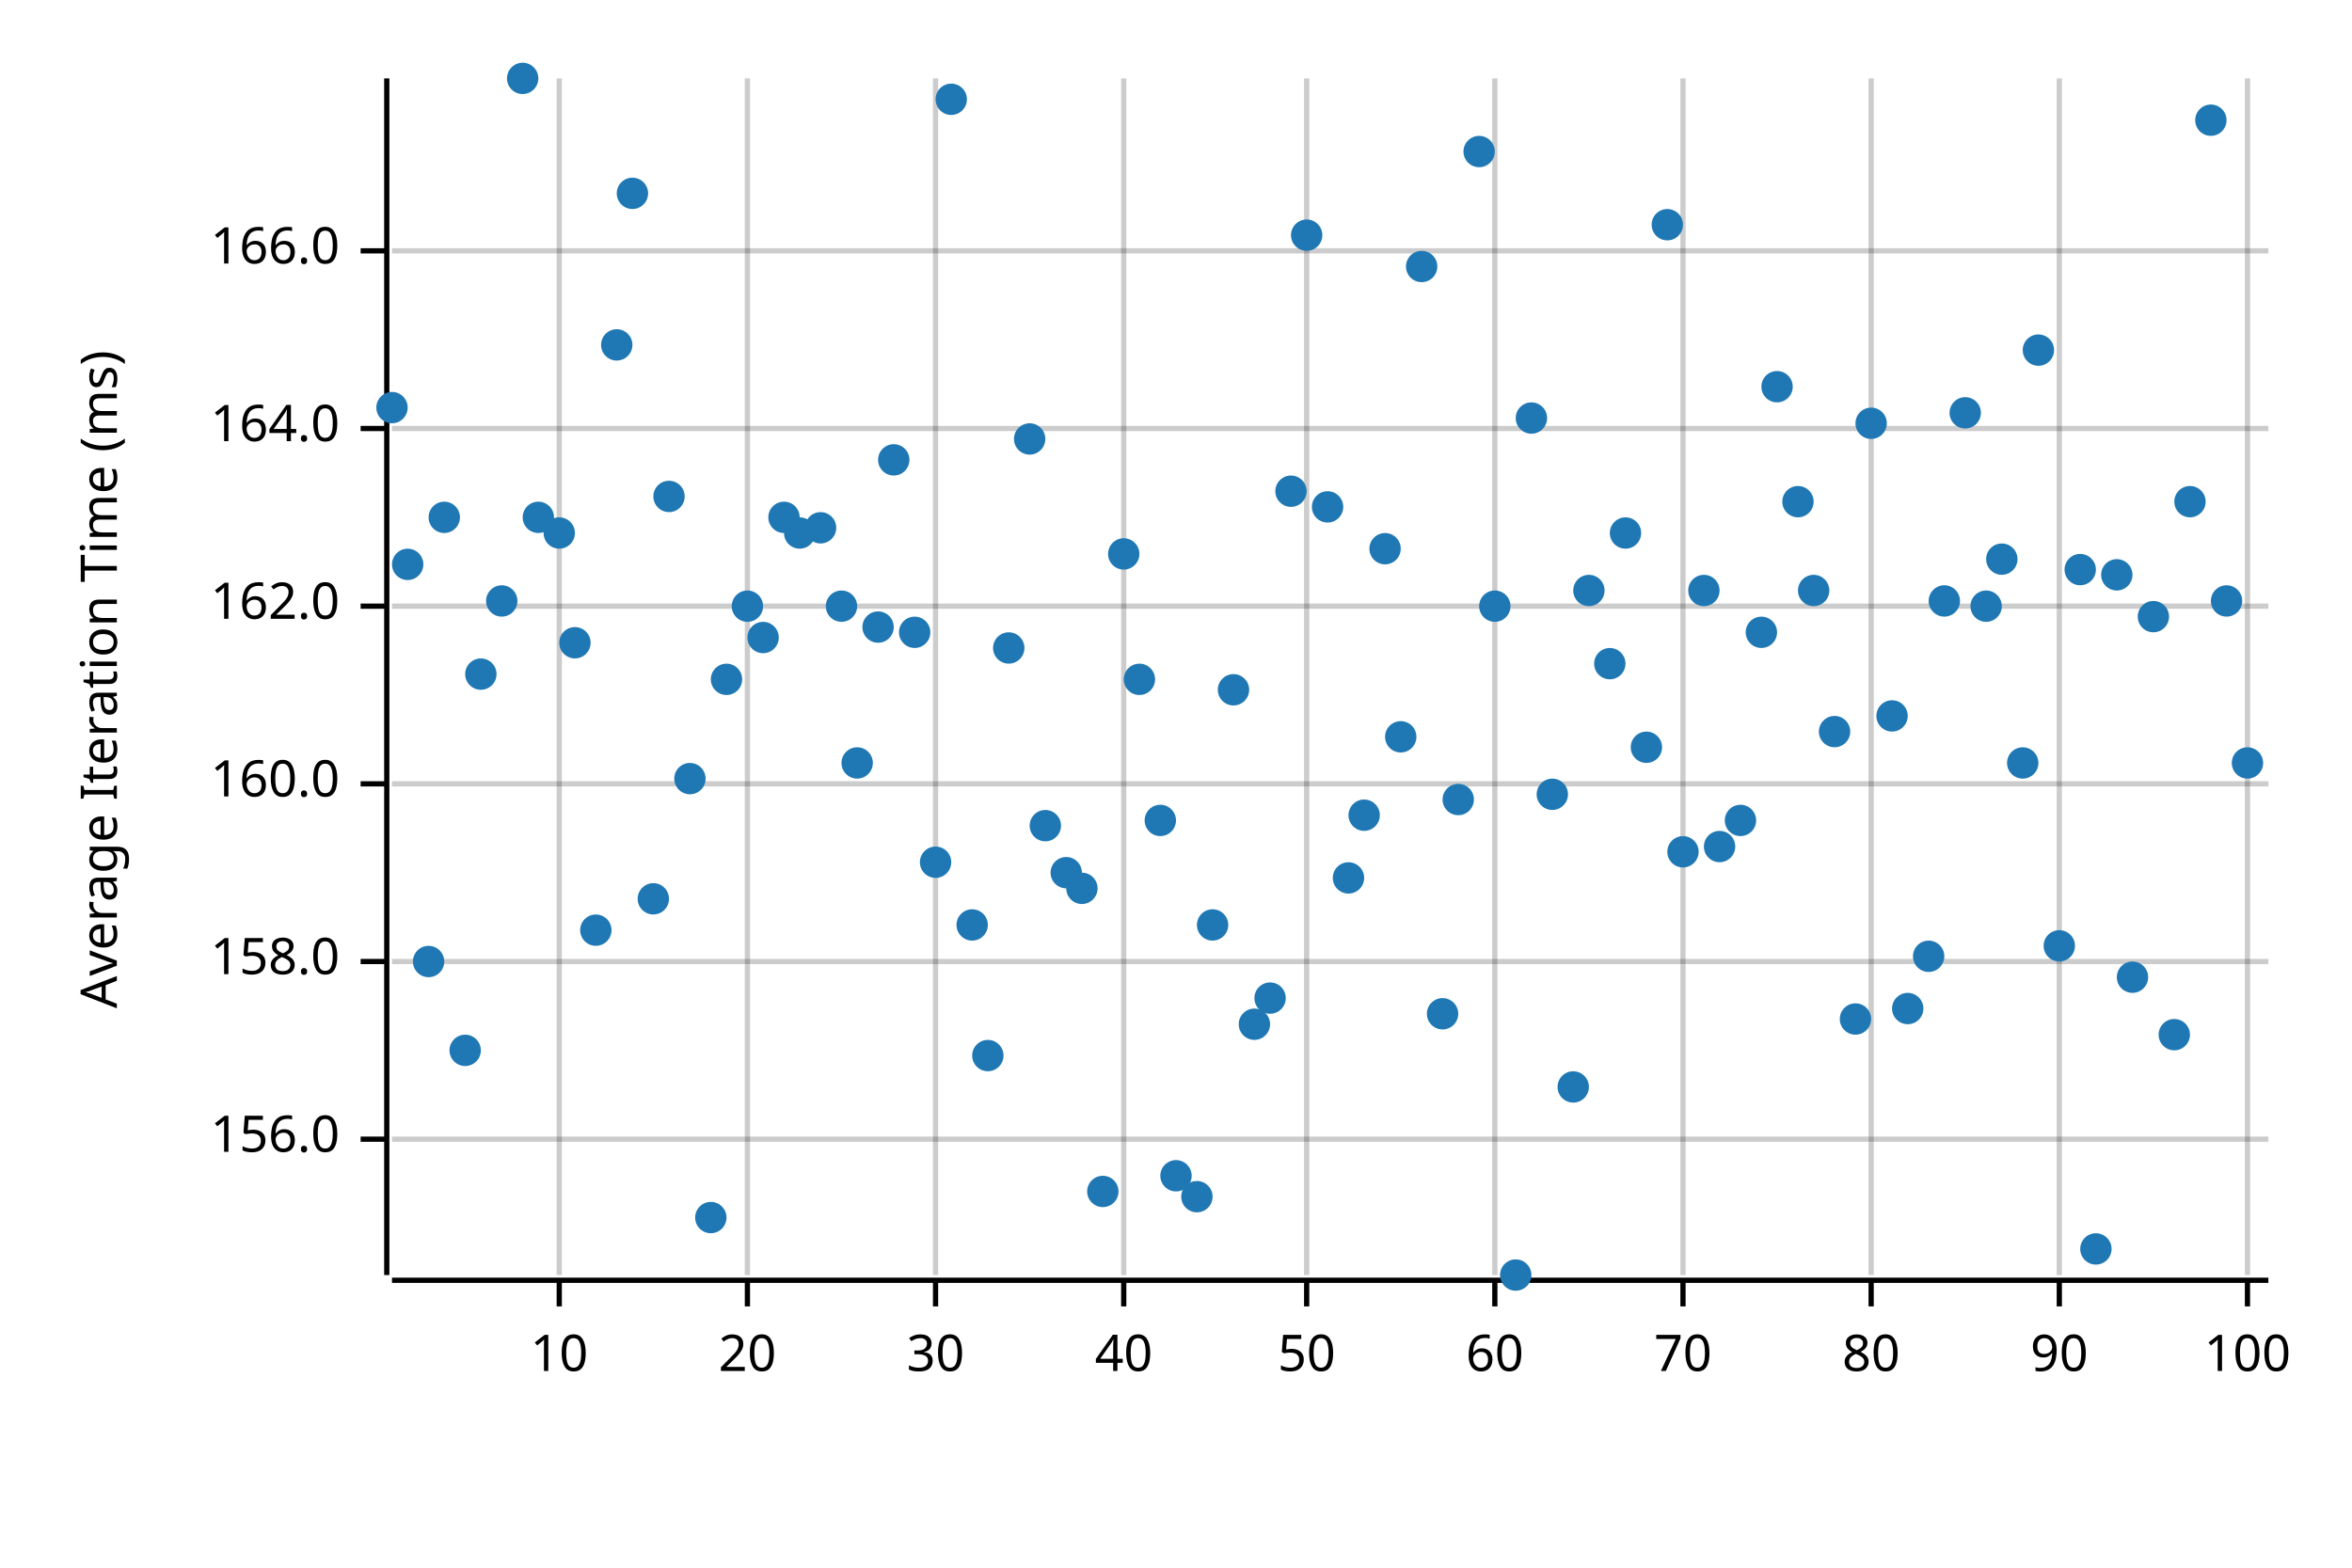
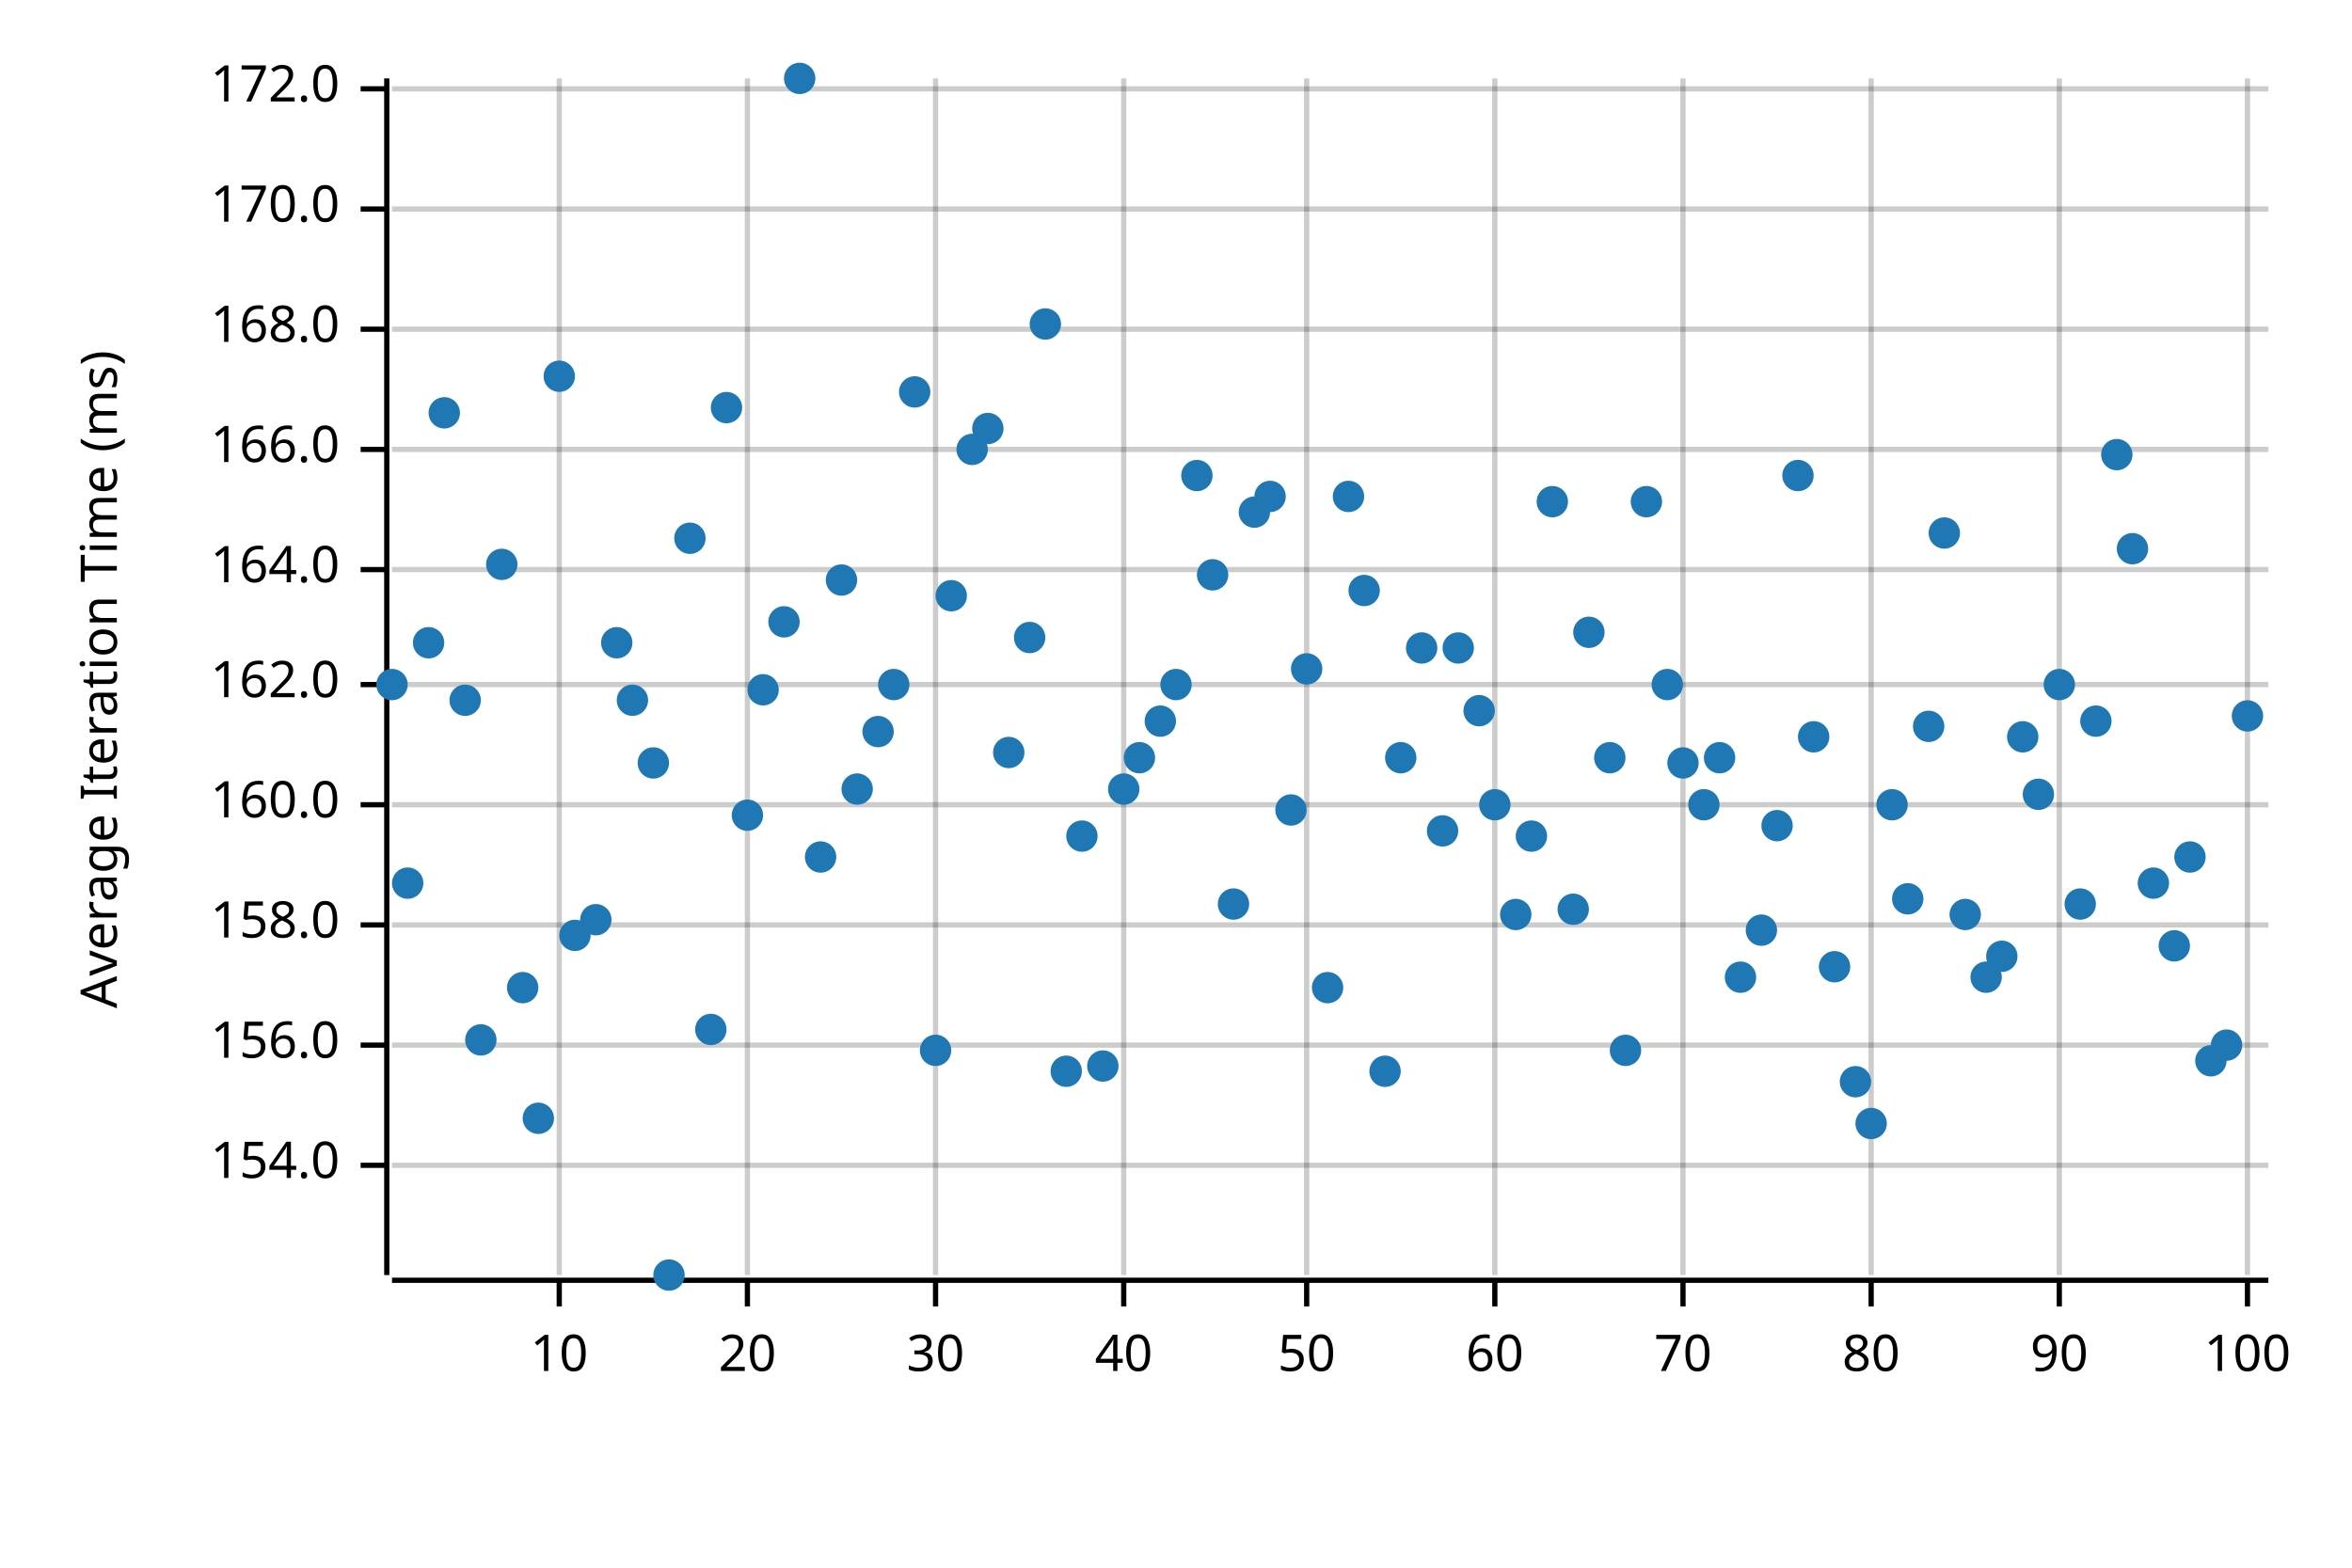
<svg xmlns="http://www.w3.org/2000/svg" width="450" height="300" viewBox="0 0 450 300">
  <text x="15" y="130" dy="0.76em" text-anchor="middle" font-family="sans-serif" font-size="9.677" opacity="1" fill="#000000" transform="rotate(270, 15, 130)">
Average Iteration Time (ms)
</text>
  <line opacity="0.2" stroke="#000000" stroke-width="1" x1="107" y1="244" x2="107" y2="15" />
  <line opacity="0.2" stroke="#000000" stroke-width="1" x1="143" y1="244" x2="143" y2="15" />
  <line opacity="0.2" stroke="#000000" stroke-width="1" x1="179" y1="244" x2="179" y2="15" />
  <line opacity="0.2" stroke="#000000" stroke-width="1" x1="215" y1="244" x2="215" y2="15" />
  <line opacity="0.2" stroke="#000000" stroke-width="1" x1="250" y1="244" x2="250" y2="15" />
  <line opacity="0.2" stroke="#000000" stroke-width="1" x1="286" y1="244" x2="286" y2="15" />
  <line opacity="0.2" stroke="#000000" stroke-width="1" x1="322" y1="244" x2="322" y2="15" />
  <line opacity="0.2" stroke="#000000" stroke-width="1" x1="358" y1="244" x2="358" y2="15" />
  <line opacity="0.2" stroke="#000000" stroke-width="1" x1="394" y1="244" x2="394" y2="15" />
  <line opacity="0.2" stroke="#000000" stroke-width="1" x1="430" y1="244" x2="430" y2="15" />
-   <line opacity="0.2" stroke="#000000" stroke-width="1" x1="75" y1="218" x2="434" y2="218" />
-   <line opacity="0.2" stroke="#000000" stroke-width="1" x1="75" y1="184" x2="434" y2="184" />
-   <line opacity="0.2" stroke="#000000" stroke-width="1" x1="75" y1="150" x2="434" y2="150" />
-   <line opacity="0.2" stroke="#000000" stroke-width="1" x1="75" y1="116" x2="434" y2="116" />
-   <line opacity="0.2" stroke="#000000" stroke-width="1" x1="75" y1="82" x2="434" y2="82" />
-   <line opacity="0.2" stroke="#000000" stroke-width="1" x1="75" y1="48" x2="434" y2="48" />
+   <line opacity="0.2" stroke="#000000" stroke-width="1" x1="75" y1="223" x2="434" y2="223" />
+   <line opacity="0.2" stroke="#000000" stroke-width="1" x1="75" y1="200" x2="434" y2="200" />
+   <line opacity="0.2" stroke="#000000" stroke-width="1" x1="75" y1="177" x2="434" y2="177" />
+   <line opacity="0.2" stroke="#000000" stroke-width="1" x1="75" y1="154" x2="434" y2="154" />
+   <line opacity="0.2" stroke="#000000" stroke-width="1" x1="75" y1="131" x2="434" y2="131" />
+   <line opacity="0.2" stroke="#000000" stroke-width="1" x1="75" y1="109" x2="434" y2="109" />
+   <line opacity="0.2" stroke="#000000" stroke-width="1" x1="75" y1="86" x2="434" y2="86" />
+   <line opacity="0.2" stroke="#000000" stroke-width="1" x1="75" y1="63" x2="434" y2="63" />
+   <line opacity="0.2" stroke="#000000" stroke-width="1" x1="75" y1="40" x2="434" y2="40" />
+   <line opacity="0.2" stroke="#000000" stroke-width="1" x1="75" y1="17" x2="434" y2="17" />
  <polyline fill="none" opacity="1" stroke="#000000" stroke-width="1" points="74,15 74,244 " />
-   <text x="65" y="218" dy="0.5ex" text-anchor="end" font-family="sans-serif" font-size="9.677" opacity="1" fill="#000000">
+   <text x="65" y="223" dy="0.5ex" text-anchor="end" font-family="sans-serif" font-size="9.677" opacity="1" fill="#000000">
+ 154.0
+ </text>
+   <polyline fill="none" opacity="1" stroke="#000000" stroke-width="1" points="69,223 74,223 " />
+   <text x="65" y="200" dy="0.5ex" text-anchor="end" font-family="sans-serif" font-size="9.677" opacity="1" fill="#000000">
156.0
</text>
-   <polyline fill="none" opacity="1" stroke="#000000" stroke-width="1" points="69,218 74,218 " />
-   <text x="65" y="184" dy="0.5ex" text-anchor="end" font-family="sans-serif" font-size="9.677" opacity="1" fill="#000000">
+   <polyline fill="none" opacity="1" stroke="#000000" stroke-width="1" points="69,200 74,200 " />
+   <text x="65" y="177" dy="0.5ex" text-anchor="end" font-family="sans-serif" font-size="9.677" opacity="1" fill="#000000">
158.0
</text>
-   <polyline fill="none" opacity="1" stroke="#000000" stroke-width="1" points="69,184 74,184 " />
-   <text x="65" y="150" dy="0.5ex" text-anchor="end" font-family="sans-serif" font-size="9.677" opacity="1" fill="#000000">
+   <polyline fill="none" opacity="1" stroke="#000000" stroke-width="1" points="69,177 74,177 " />
+   <text x="65" y="154" dy="0.5ex" text-anchor="end" font-family="sans-serif" font-size="9.677" opacity="1" fill="#000000">
160.0
</text>
-   <polyline fill="none" opacity="1" stroke="#000000" stroke-width="1" points="69,150 74,150 " />
-   <text x="65" y="116" dy="0.5ex" text-anchor="end" font-family="sans-serif" font-size="9.677" opacity="1" fill="#000000">
+   <polyline fill="none" opacity="1" stroke="#000000" stroke-width="1" points="69,154 74,154 " />
+   <text x="65" y="131" dy="0.5ex" text-anchor="end" font-family="sans-serif" font-size="9.677" opacity="1" fill="#000000">
162.0
</text>
-   <polyline fill="none" opacity="1" stroke="#000000" stroke-width="1" points="69,116 74,116 " />
-   <text x="65" y="82" dy="0.5ex" text-anchor="end" font-family="sans-serif" font-size="9.677" opacity="1" fill="#000000">
+   <polyline fill="none" opacity="1" stroke="#000000" stroke-width="1" points="69,131 74,131 " />
+   <text x="65" y="109" dy="0.5ex" text-anchor="end" font-family="sans-serif" font-size="9.677" opacity="1" fill="#000000">
164.0
</text>
-   <polyline fill="none" opacity="1" stroke="#000000" stroke-width="1" points="69,82 74,82 " />
-   <text x="65" y="48" dy="0.5ex" text-anchor="end" font-family="sans-serif" font-size="9.677" opacity="1" fill="#000000">
+   <polyline fill="none" opacity="1" stroke="#000000" stroke-width="1" points="69,109 74,109 " />
+   <text x="65" y="86" dy="0.5ex" text-anchor="end" font-family="sans-serif" font-size="9.677" opacity="1" fill="#000000">
166.0
</text>
-   <polyline fill="none" opacity="1" stroke="#000000" stroke-width="1" points="69,48 74,48 " />
+   <polyline fill="none" opacity="1" stroke="#000000" stroke-width="1" points="69,86 74,86 " />
+   <text x="65" y="63" dy="0.5ex" text-anchor="end" font-family="sans-serif" font-size="9.677" opacity="1" fill="#000000">
+ 168.0
+ </text>
+   <polyline fill="none" opacity="1" stroke="#000000" stroke-width="1" points="69,63 74,63 " />
+   <text x="65" y="40" dy="0.5ex" text-anchor="end" font-family="sans-serif" font-size="9.677" opacity="1" fill="#000000">
+ 170.0
+ </text>
+   <polyline fill="none" opacity="1" stroke="#000000" stroke-width="1" points="69,40 74,40 " />
+   <text x="65" y="17" dy="0.5ex" text-anchor="end" font-family="sans-serif" font-size="9.677" opacity="1" fill="#000000">
+ 172.0
+ </text>
+   <polyline fill="none" opacity="1" stroke="#000000" stroke-width="1" points="69,17 74,17 " />
  <polyline fill="none" opacity="1" stroke="#000000" stroke-width="1" points="75,245 434,245 " />
  <text x="107" y="255" dy="0.76em" text-anchor="middle" font-family="sans-serif" font-size="9.677" opacity="1" fill="#000000">
10
</text>
  <polyline fill="none" opacity="1" stroke="#000000" stroke-width="1" points="107,245 107,250 " />
  <text x="143" y="255" dy="0.76em" text-anchor="middle" font-family="sans-serif" font-size="9.677" opacity="1" fill="#000000">
20
</text>
  <polyline fill="none" opacity="1" stroke="#000000" stroke-width="1" points="143,245 143,250 " />
  <text x="179" y="255" dy="0.76em" text-anchor="middle" font-family="sans-serif" font-size="9.677" opacity="1" fill="#000000">
30
</text>
  <polyline fill="none" opacity="1" stroke="#000000" stroke-width="1" points="179,245 179,250 " />
  <text x="215" y="255" dy="0.76em" text-anchor="middle" font-family="sans-serif" font-size="9.677" opacity="1" fill="#000000">
40
</text>
  <polyline fill="none" opacity="1" stroke="#000000" stroke-width="1" points="215,245 215,250 " />
  <text x="250" y="255" dy="0.76em" text-anchor="middle" font-family="sans-serif" font-size="9.677" opacity="1" fill="#000000">
50
</text>
  <polyline fill="none" opacity="1" stroke="#000000" stroke-width="1" points="250,245 250,250 " />
  <text x="286" y="255" dy="0.76em" text-anchor="middle" font-family="sans-serif" font-size="9.677" opacity="1" fill="#000000">
60
</text>
  <polyline fill="none" opacity="1" stroke="#000000" stroke-width="1" points="286,245 286,250 " />
  <text x="322" y="255" dy="0.76em" text-anchor="middle" font-family="sans-serif" font-size="9.677" opacity="1" fill="#000000">
70
</text>
  <polyline fill="none" opacity="1" stroke="#000000" stroke-width="1" points="322,245 322,250 " />
  <text x="358" y="255" dy="0.76em" text-anchor="middle" font-family="sans-serif" font-size="9.677" opacity="1" fill="#000000">
80
</text>
  <polyline fill="none" opacity="1" stroke="#000000" stroke-width="1" points="358,245 358,250 " />
  <text x="394" y="255" dy="0.76em" text-anchor="middle" font-family="sans-serif" font-size="9.677" opacity="1" fill="#000000">
90
</text>
  <polyline fill="none" opacity="1" stroke="#000000" stroke-width="1" points="394,245 394,250 " />
  <text x="430" y="255" dy="0.76em" text-anchor="middle" font-family="sans-serif" font-size="9.677" opacity="1" fill="#000000">
100
</text>
  <polyline fill="none" opacity="1" stroke="#000000" stroke-width="1" points="430,245 430,250 " />
-   <circle cx="75" cy="78" r="3" opacity="1" fill="#1F78B4" stroke="none" stroke-width="1" />
-   <circle cx="78" cy="108" r="3" opacity="1" fill="#1F78B4" stroke="none" stroke-width="1" />
-   <circle cx="82" cy="184" r="3" opacity="1" fill="#1F78B4" stroke="none" stroke-width="1" />
-   <circle cx="85" cy="99" r="3" opacity="1" fill="#1F78B4" stroke="none" stroke-width="1" />
-   <circle cx="89" cy="201" r="3" opacity="1" fill="#1F78B4" stroke="none" stroke-width="1" />
-   <circle cx="92" cy="129" r="3" opacity="1" fill="#1F78B4" stroke="none" stroke-width="1" />
-   <circle cx="96" cy="115" r="3" opacity="1" fill="#1F78B4" stroke="none" stroke-width="1" />
-   <circle cx="100" cy="15" r="3" opacity="1" fill="#1F78B4" stroke="none" stroke-width="1" />
-   <circle cx="103" cy="99" r="3" opacity="1" fill="#1F78B4" stroke="none" stroke-width="1" />
-   <circle cx="107" cy="102" r="3" opacity="1" fill="#1F78B4" stroke="none" stroke-width="1" />
-   <circle cx="110" cy="123" r="3" opacity="1" fill="#1F78B4" stroke="none" stroke-width="1" />
-   <circle cx="114" cy="178" r="3" opacity="1" fill="#1F78B4" stroke="none" stroke-width="1" />
-   <circle cx="118" cy="66" r="3" opacity="1" fill="#1F78B4" stroke="none" stroke-width="1" />
-   <circle cx="121" cy="37" r="3" opacity="1" fill="#1F78B4" stroke="none" stroke-width="1" />
-   <circle cx="125" cy="172" r="3" opacity="1" fill="#1F78B4" stroke="none" stroke-width="1" />
-   <circle cx="128" cy="95" r="3" opacity="1" fill="#1F78B4" stroke="none" stroke-width="1" />
-   <circle cx="132" cy="149" r="3" opacity="1" fill="#1F78B4" stroke="none" stroke-width="1" />
-   <circle cx="136" cy="233" r="3" opacity="1" fill="#1F78B4" stroke="none" stroke-width="1" />
-   <circle cx="139" cy="130" r="3" opacity="1" fill="#1F78B4" stroke="none" stroke-width="1" />
-   <circle cx="143" cy="116" r="3" opacity="1" fill="#1F78B4" stroke="none" stroke-width="1" />
-   <circle cx="146" cy="122" r="3" opacity="1" fill="#1F78B4" stroke="none" stroke-width="1" />
-   <circle cx="150" cy="99" r="3" opacity="1" fill="#1F78B4" stroke="none" stroke-width="1" />
-   <circle cx="153" cy="102" r="3" opacity="1" fill="#1F78B4" stroke="none" stroke-width="1" />
-   <circle cx="157" cy="101" r="3" opacity="1" fill="#1F78B4" stroke="none" stroke-width="1" />
-   <circle cx="161" cy="116" r="3" opacity="1" fill="#1F78B4" stroke="none" stroke-width="1" />
-   <circle cx="164" cy="146" r="3" opacity="1" fill="#1F78B4" stroke="none" stroke-width="1" />
-   <circle cx="168" cy="120" r="3" opacity="1" fill="#1F78B4" stroke="none" stroke-width="1" />
-   <circle cx="171" cy="88" r="3" opacity="1" fill="#1F78B4" stroke="none" stroke-width="1" />
-   <circle cx="175" cy="121" r="3" opacity="1" fill="#1F78B4" stroke="none" stroke-width="1" />
-   <circle cx="179" cy="165" r="3" opacity="1" fill="#1F78B4" stroke="none" stroke-width="1" />
-   <circle cx="182" cy="19" r="3" opacity="1" fill="#1F78B4" stroke="none" stroke-width="1" />
-   <circle cx="186" cy="177" r="3" opacity="1" fill="#1F78B4" stroke="none" stroke-width="1" />
-   <circle cx="189" cy="202" r="3" opacity="1" fill="#1F78B4" stroke="none" stroke-width="1" />
-   <circle cx="193" cy="124" r="3" opacity="1" fill="#1F78B4" stroke="none" stroke-width="1" />
-   <circle cx="197" cy="84" r="3" opacity="1" fill="#1F78B4" stroke="none" stroke-width="1" />
-   <circle cx="200" cy="158" r="3" opacity="1" fill="#1F78B4" stroke="none" stroke-width="1" />
-   <circle cx="204" cy="167" r="3" opacity="1" fill="#1F78B4" stroke="none" stroke-width="1" />
-   <circle cx="207" cy="170" r="3" opacity="1" fill="#1F78B4" stroke="none" stroke-width="1" />
-   <circle cx="211" cy="228" r="3" opacity="1" fill="#1F78B4" stroke="none" stroke-width="1" />
-   <circle cx="215" cy="106" r="3" opacity="1" fill="#1F78B4" stroke="none" stroke-width="1" />
-   <circle cx="218" cy="130" r="3" opacity="1" fill="#1F78B4" stroke="none" stroke-width="1" />
-   <circle cx="222" cy="157" r="3" opacity="1" fill="#1F78B4" stroke="none" stroke-width="1" />
-   <circle cx="225" cy="225" r="3" opacity="1" fill="#1F78B4" stroke="none" stroke-width="1" />
-   <circle cx="229" cy="229" r="3" opacity="1" fill="#1F78B4" stroke="none" stroke-width="1" />
-   <circle cx="232" cy="177" r="3" opacity="1" fill="#1F78B4" stroke="none" stroke-width="1" />
-   <circle cx="236" cy="132" r="3" opacity="1" fill="#1F78B4" stroke="none" stroke-width="1" />
-   <circle cx="240" cy="196" r="3" opacity="1" fill="#1F78B4" stroke="none" stroke-width="1" />
-   <circle cx="243" cy="191" r="3" opacity="1" fill="#1F78B4" stroke="none" stroke-width="1" />
-   <circle cx="247" cy="94" r="3" opacity="1" fill="#1F78B4" stroke="none" stroke-width="1" />
-   <circle cx="250" cy="45" r="3" opacity="1" fill="#1F78B4" stroke="none" stroke-width="1" />
-   <circle cx="254" cy="97" r="3" opacity="1" fill="#1F78B4" stroke="none" stroke-width="1" />
-   <circle cx="258" cy="168" r="3" opacity="1" fill="#1F78B4" stroke="none" stroke-width="1" />
-   <circle cx="261" cy="156" r="3" opacity="1" fill="#1F78B4" stroke="none" stroke-width="1" />
-   <circle cx="265" cy="105" r="3" opacity="1" fill="#1F78B4" stroke="none" stroke-width="1" />
-   <circle cx="268" cy="141" r="3" opacity="1" fill="#1F78B4" stroke="none" stroke-width="1" />
-   <circle cx="272" cy="51" r="3" opacity="1" fill="#1F78B4" stroke="none" stroke-width="1" />
-   <circle cx="276" cy="194" r="3" opacity="1" fill="#1F78B4" stroke="none" stroke-width="1" />
-   <circle cx="279" cy="153" r="3" opacity="1" fill="#1F78B4" stroke="none" stroke-width="1" />
-   <circle cx="283" cy="29" r="3" opacity="1" fill="#1F78B4" stroke="none" stroke-width="1" />
-   <circle cx="286" cy="116" r="3" opacity="1" fill="#1F78B4" stroke="none" stroke-width="1" />
-   <circle cx="290" cy="244" r="3" opacity="1" fill="#1F78B4" stroke="none" stroke-width="1" />
-   <circle cx="293" cy="80" r="3" opacity="1" fill="#1F78B4" stroke="none" stroke-width="1" />
-   <circle cx="297" cy="152" r="3" opacity="1" fill="#1F78B4" stroke="none" stroke-width="1" />
-   <circle cx="301" cy="208" r="3" opacity="1" fill="#1F78B4" stroke="none" stroke-width="1" />
-   <circle cx="304" cy="113" r="3" opacity="1" fill="#1F78B4" stroke="none" stroke-width="1" />
-   <circle cx="308" cy="127" r="3" opacity="1" fill="#1F78B4" stroke="none" stroke-width="1" />
-   <circle cx="311" cy="102" r="3" opacity="1" fill="#1F78B4" stroke="none" stroke-width="1" />
-   <circle cx="315" cy="143" r="3" opacity="1" fill="#1F78B4" stroke="none" stroke-width="1" />
-   <circle cx="319" cy="43" r="3" opacity="1" fill="#1F78B4" stroke="none" stroke-width="1" />
-   <circle cx="322" cy="163" r="3" opacity="1" fill="#1F78B4" stroke="none" stroke-width="1" />
-   <circle cx="326" cy="113" r="3" opacity="1" fill="#1F78B4" stroke="none" stroke-width="1" />
-   <circle cx="329" cy="162" r="3" opacity="1" fill="#1F78B4" stroke="none" stroke-width="1" />
-   <circle cx="333" cy="157" r="3" opacity="1" fill="#1F78B4" stroke="none" stroke-width="1" />
-   <circle cx="337" cy="121" r="3" opacity="1" fill="#1F78B4" stroke="none" stroke-width="1" />
-   <circle cx="340" cy="74" r="3" opacity="1" fill="#1F78B4" stroke="none" stroke-width="1" />
-   <circle cx="344" cy="96" r="3" opacity="1" fill="#1F78B4" stroke="none" stroke-width="1" />
-   <circle cx="347" cy="113" r="3" opacity="1" fill="#1F78B4" stroke="none" stroke-width="1" />
-   <circle cx="351" cy="140" r="3" opacity="1" fill="#1F78B4" stroke="none" stroke-width="1" />
-   <circle cx="355" cy="195" r="3" opacity="1" fill="#1F78B4" stroke="none" stroke-width="1" />
-   <circle cx="358" cy="81" r="3" opacity="1" fill="#1F78B4" stroke="none" stroke-width="1" />
-   <circle cx="362" cy="137" r="3" opacity="1" fill="#1F78B4" stroke="none" stroke-width="1" />
-   <circle cx="365" cy="193" r="3" opacity="1" fill="#1F78B4" stroke="none" stroke-width="1" />
-   <circle cx="369" cy="183" r="3" opacity="1" fill="#1F78B4" stroke="none" stroke-width="1" />
-   <circle cx="372" cy="115" r="3" opacity="1" fill="#1F78B4" stroke="none" stroke-width="1" />
-   <circle cx="376" cy="79" r="3" opacity="1" fill="#1F78B4" stroke="none" stroke-width="1" />
-   <circle cx="380" cy="116" r="3" opacity="1" fill="#1F78B4" stroke="none" stroke-width="1" />
-   <circle cx="383" cy="107" r="3" opacity="1" fill="#1F78B4" stroke="none" stroke-width="1" />
-   <circle cx="387" cy="146" r="3" opacity="1" fill="#1F78B4" stroke="none" stroke-width="1" />
-   <circle cx="390" cy="67" r="3" opacity="1" fill="#1F78B4" stroke="none" stroke-width="1" />
-   <circle cx="394" cy="181" r="3" opacity="1" fill="#1F78B4" stroke="none" stroke-width="1" />
-   <circle cx="398" cy="109" r="3" opacity="1" fill="#1F78B4" stroke="none" stroke-width="1" />
-   <circle cx="401" cy="239" r="3" opacity="1" fill="#1F78B4" stroke="none" stroke-width="1" />
-   <circle cx="405" cy="110" r="3" opacity="1" fill="#1F78B4" stroke="none" stroke-width="1" />
-   <circle cx="408" cy="187" r="3" opacity="1" fill="#1F78B4" stroke="none" stroke-width="1" />
-   <circle cx="412" cy="118" r="3" opacity="1" fill="#1F78B4" stroke="none" stroke-width="1" />
-   <circle cx="416" cy="198" r="3" opacity="1" fill="#1F78B4" stroke="none" stroke-width="1" />
-   <circle cx="419" cy="96" r="3" opacity="1" fill="#1F78B4" stroke="none" stroke-width="1" />
-   <circle cx="423" cy="23" r="3" opacity="1" fill="#1F78B4" stroke="none" stroke-width="1" />
-   <circle cx="426" cy="115" r="3" opacity="1" fill="#1F78B4" stroke="none" stroke-width="1" />
-   <circle cx="430" cy="146" r="3" opacity="1" fill="#1F78B4" stroke="none" stroke-width="1" />
+   <circle cx="75" cy="131" r="3" opacity="1" fill="#1F78B4" stroke="none" stroke-width="1" />
+   <circle cx="78" cy="169" r="3" opacity="1" fill="#1F78B4" stroke="none" stroke-width="1" />
+   <circle cx="82" cy="123" r="3" opacity="1" fill="#1F78B4" stroke="none" stroke-width="1" />
+   <circle cx="85" cy="79" r="3" opacity="1" fill="#1F78B4" stroke="none" stroke-width="1" />
+   <circle cx="89" cy="134" r="3" opacity="1" fill="#1F78B4" stroke="none" stroke-width="1" />
+   <circle cx="92" cy="199" r="3" opacity="1" fill="#1F78B4" stroke="none" stroke-width="1" />
+   <circle cx="96" cy="108" r="3" opacity="1" fill="#1F78B4" stroke="none" stroke-width="1" />
+   <circle cx="100" cy="189" r="3" opacity="1" fill="#1F78B4" stroke="none" stroke-width="1" />
+   <circle cx="103" cy="214" r="3" opacity="1" fill="#1F78B4" stroke="none" stroke-width="1" />
+   <circle cx="107" cy="72" r="3" opacity="1" fill="#1F78B4" stroke="none" stroke-width="1" />
+   <circle cx="110" cy="179" r="3" opacity="1" fill="#1F78B4" stroke="none" stroke-width="1" />
+   <circle cx="114" cy="176" r="3" opacity="1" fill="#1F78B4" stroke="none" stroke-width="1" />
+   <circle cx="118" cy="123" r="3" opacity="1" fill="#1F78B4" stroke="none" stroke-width="1" />
+   <circle cx="121" cy="134" r="3" opacity="1" fill="#1F78B4" stroke="none" stroke-width="1" />
+   <circle cx="125" cy="146" r="3" opacity="1" fill="#1F78B4" stroke="none" stroke-width="1" />
+   <circle cx="128" cy="244" r="3" opacity="1" fill="#1F78B4" stroke="none" stroke-width="1" />
+   <circle cx="132" cy="103" r="3" opacity="1" fill="#1F78B4" stroke="none" stroke-width="1" />
+   <circle cx="136" cy="197" r="3" opacity="1" fill="#1F78B4" stroke="none" stroke-width="1" />
+   <circle cx="139" cy="78" r="3" opacity="1" fill="#1F78B4" stroke="none" stroke-width="1" />
+   <circle cx="143" cy="156" r="3" opacity="1" fill="#1F78B4" stroke="none" stroke-width="1" />
+   <circle cx="146" cy="132" r="3" opacity="1" fill="#1F78B4" stroke="none" stroke-width="1" />
+   <circle cx="150" cy="119" r="3" opacity="1" fill="#1F78B4" stroke="none" stroke-width="1" />
+   <circle cx="153" cy="15" r="3" opacity="1" fill="#1F78B4" stroke="none" stroke-width="1" />
+   <circle cx="157" cy="164" r="3" opacity="1" fill="#1F78B4" stroke="none" stroke-width="1" />
+   <circle cx="161" cy="111" r="3" opacity="1" fill="#1F78B4" stroke="none" stroke-width="1" />
+   <circle cx="164" cy="151" r="3" opacity="1" fill="#1F78B4" stroke="none" stroke-width="1" />
+   <circle cx="168" cy="140" r="3" opacity="1" fill="#1F78B4" stroke="none" stroke-width="1" />
+   <circle cx="171" cy="131" r="3" opacity="1" fill="#1F78B4" stroke="none" stroke-width="1" />
+   <circle cx="175" cy="75" r="3" opacity="1" fill="#1F78B4" stroke="none" stroke-width="1" />
+   <circle cx="179" cy="201" r="3" opacity="1" fill="#1F78B4" stroke="none" stroke-width="1" />
+   <circle cx="182" cy="114" r="3" opacity="1" fill="#1F78B4" stroke="none" stroke-width="1" />
+   <circle cx="186" cy="86" r="3" opacity="1" fill="#1F78B4" stroke="none" stroke-width="1" />
+   <circle cx="189" cy="82" r="3" opacity="1" fill="#1F78B4" stroke="none" stroke-width="1" />
+   <circle cx="193" cy="144" r="3" opacity="1" fill="#1F78B4" stroke="none" stroke-width="1" />
+   <circle cx="197" cy="122" r="3" opacity="1" fill="#1F78B4" stroke="none" stroke-width="1" />
+   <circle cx="200" cy="62" r="3" opacity="1" fill="#1F78B4" stroke="none" stroke-width="1" />
+   <circle cx="204" cy="205" r="3" opacity="1" fill="#1F78B4" stroke="none" stroke-width="1" />
+   <circle cx="207" cy="160" r="3" opacity="1" fill="#1F78B4" stroke="none" stroke-width="1" />
+   <circle cx="211" cy="204" r="3" opacity="1" fill="#1F78B4" stroke="none" stroke-width="1" />
+   <circle cx="215" cy="151" r="3" opacity="1" fill="#1F78B4" stroke="none" stroke-width="1" />
+   <circle cx="218" cy="145" r="3" opacity="1" fill="#1F78B4" stroke="none" stroke-width="1" />
+   <circle cx="222" cy="138" r="3" opacity="1" fill="#1F78B4" stroke="none" stroke-width="1" />
+   <circle cx="225" cy="131" r="3" opacity="1" fill="#1F78B4" stroke="none" stroke-width="1" />
+   <circle cx="229" cy="91" r="3" opacity="1" fill="#1F78B4" stroke="none" stroke-width="1" />
+   <circle cx="232" cy="110" r="3" opacity="1" fill="#1F78B4" stroke="none" stroke-width="1" />
+   <circle cx="236" cy="173" r="3" opacity="1" fill="#1F78B4" stroke="none" stroke-width="1" />
+   <circle cx="240" cy="98" r="3" opacity="1" fill="#1F78B4" stroke="none" stroke-width="1" />
+   <circle cx="243" cy="95" r="3" opacity="1" fill="#1F78B4" stroke="none" stroke-width="1" />
+   <circle cx="247" cy="155" r="3" opacity="1" fill="#1F78B4" stroke="none" stroke-width="1" />
+   <circle cx="250" cy="128" r="3" opacity="1" fill="#1F78B4" stroke="none" stroke-width="1" />
+   <circle cx="254" cy="189" r="3" opacity="1" fill="#1F78B4" stroke="none" stroke-width="1" />
+   <circle cx="258" cy="95" r="3" opacity="1" fill="#1F78B4" stroke="none" stroke-width="1" />
+   <circle cx="261" cy="113" r="3" opacity="1" fill="#1F78B4" stroke="none" stroke-width="1" />
+   <circle cx="265" cy="205" r="3" opacity="1" fill="#1F78B4" stroke="none" stroke-width="1" />
+   <circle cx="268" cy="145" r="3" opacity="1" fill="#1F78B4" stroke="none" stroke-width="1" />
+   <circle cx="272" cy="124" r="3" opacity="1" fill="#1F78B4" stroke="none" stroke-width="1" />
+   <circle cx="276" cy="159" r="3" opacity="1" fill="#1F78B4" stroke="none" stroke-width="1" />
+   <circle cx="279" cy="124" r="3" opacity="1" fill="#1F78B4" stroke="none" stroke-width="1" />
+   <circle cx="283" cy="136" r="3" opacity="1" fill="#1F78B4" stroke="none" stroke-width="1" />
+   <circle cx="286" cy="154" r="3" opacity="1" fill="#1F78B4" stroke="none" stroke-width="1" />
+   <circle cx="290" cy="175" r="3" opacity="1" fill="#1F78B4" stroke="none" stroke-width="1" />
+   <circle cx="293" cy="160" r="3" opacity="1" fill="#1F78B4" stroke="none" stroke-width="1" />
+   <circle cx="297" cy="96" r="3" opacity="1" fill="#1F78B4" stroke="none" stroke-width="1" />
+   <circle cx="301" cy="174" r="3" opacity="1" fill="#1F78B4" stroke="none" stroke-width="1" />
+   <circle cx="304" cy="121" r="3" opacity="1" fill="#1F78B4" stroke="none" stroke-width="1" />
+   <circle cx="308" cy="145" r="3" opacity="1" fill="#1F78B4" stroke="none" stroke-width="1" />
+   <circle cx="311" cy="201" r="3" opacity="1" fill="#1F78B4" stroke="none" stroke-width="1" />
+   <circle cx="315" cy="96" r="3" opacity="1" fill="#1F78B4" stroke="none" stroke-width="1" />
+   <circle cx="319" cy="131" r="3" opacity="1" fill="#1F78B4" stroke="none" stroke-width="1" />
+   <circle cx="322" cy="146" r="3" opacity="1" fill="#1F78B4" stroke="none" stroke-width="1" />
+   <circle cx="326" cy="154" r="3" opacity="1" fill="#1F78B4" stroke="none" stroke-width="1" />
+   <circle cx="329" cy="145" r="3" opacity="1" fill="#1F78B4" stroke="none" stroke-width="1" />
+   <circle cx="333" cy="187" r="3" opacity="1" fill="#1F78B4" stroke="none" stroke-width="1" />
+   <circle cx="337" cy="178" r="3" opacity="1" fill="#1F78B4" stroke="none" stroke-width="1" />
+   <circle cx="340" cy="158" r="3" opacity="1" fill="#1F78B4" stroke="none" stroke-width="1" />
+   <circle cx="344" cy="91" r="3" opacity="1" fill="#1F78B4" stroke="none" stroke-width="1" />
+   <circle cx="347" cy="141" r="3" opacity="1" fill="#1F78B4" stroke="none" stroke-width="1" />
+   <circle cx="351" cy="185" r="3" opacity="1" fill="#1F78B4" stroke="none" stroke-width="1" />
+   <circle cx="355" cy="207" r="3" opacity="1" fill="#1F78B4" stroke="none" stroke-width="1" />
+   <circle cx="358" cy="215" r="3" opacity="1" fill="#1F78B4" stroke="none" stroke-width="1" />
+   <circle cx="362" cy="154" r="3" opacity="1" fill="#1F78B4" stroke="none" stroke-width="1" />
+   <circle cx="365" cy="172" r="3" opacity="1" fill="#1F78B4" stroke="none" stroke-width="1" />
+   <circle cx="369" cy="139" r="3" opacity="1" fill="#1F78B4" stroke="none" stroke-width="1" />
+   <circle cx="372" cy="102" r="3" opacity="1" fill="#1F78B4" stroke="none" stroke-width="1" />
+   <circle cx="376" cy="175" r="3" opacity="1" fill="#1F78B4" stroke="none" stroke-width="1" />
+   <circle cx="380" cy="187" r="3" opacity="1" fill="#1F78B4" stroke="none" stroke-width="1" />
+   <circle cx="383" cy="183" r="3" opacity="1" fill="#1F78B4" stroke="none" stroke-width="1" />
+   <circle cx="387" cy="141" r="3" opacity="1" fill="#1F78B4" stroke="none" stroke-width="1" />
+   <circle cx="390" cy="152" r="3" opacity="1" fill="#1F78B4" stroke="none" stroke-width="1" />
+   <circle cx="394" cy="131" r="3" opacity="1" fill="#1F78B4" stroke="none" stroke-width="1" />
+   <circle cx="398" cy="173" r="3" opacity="1" fill="#1F78B4" stroke="none" stroke-width="1" />
+   <circle cx="401" cy="138" r="3" opacity="1" fill="#1F78B4" stroke="none" stroke-width="1" />
+   <circle cx="405" cy="87" r="3" opacity="1" fill="#1F78B4" stroke="none" stroke-width="1" />
+   <circle cx="408" cy="105" r="3" opacity="1" fill="#1F78B4" stroke="none" stroke-width="1" />
+   <circle cx="412" cy="169" r="3" opacity="1" fill="#1F78B4" stroke="none" stroke-width="1" />
+   <circle cx="416" cy="181" r="3" opacity="1" fill="#1F78B4" stroke="none" stroke-width="1" />
+   <circle cx="419" cy="164" r="3" opacity="1" fill="#1F78B4" stroke="none" stroke-width="1" />
+   <circle cx="423" cy="203" r="3" opacity="1" fill="#1F78B4" stroke="none" stroke-width="1" />
+   <circle cx="426" cy="200" r="3" opacity="1" fill="#1F78B4" stroke="none" stroke-width="1" />
+   <circle cx="430" cy="137" r="3" opacity="1" fill="#1F78B4" stroke="none" stroke-width="1" />
</svg>
